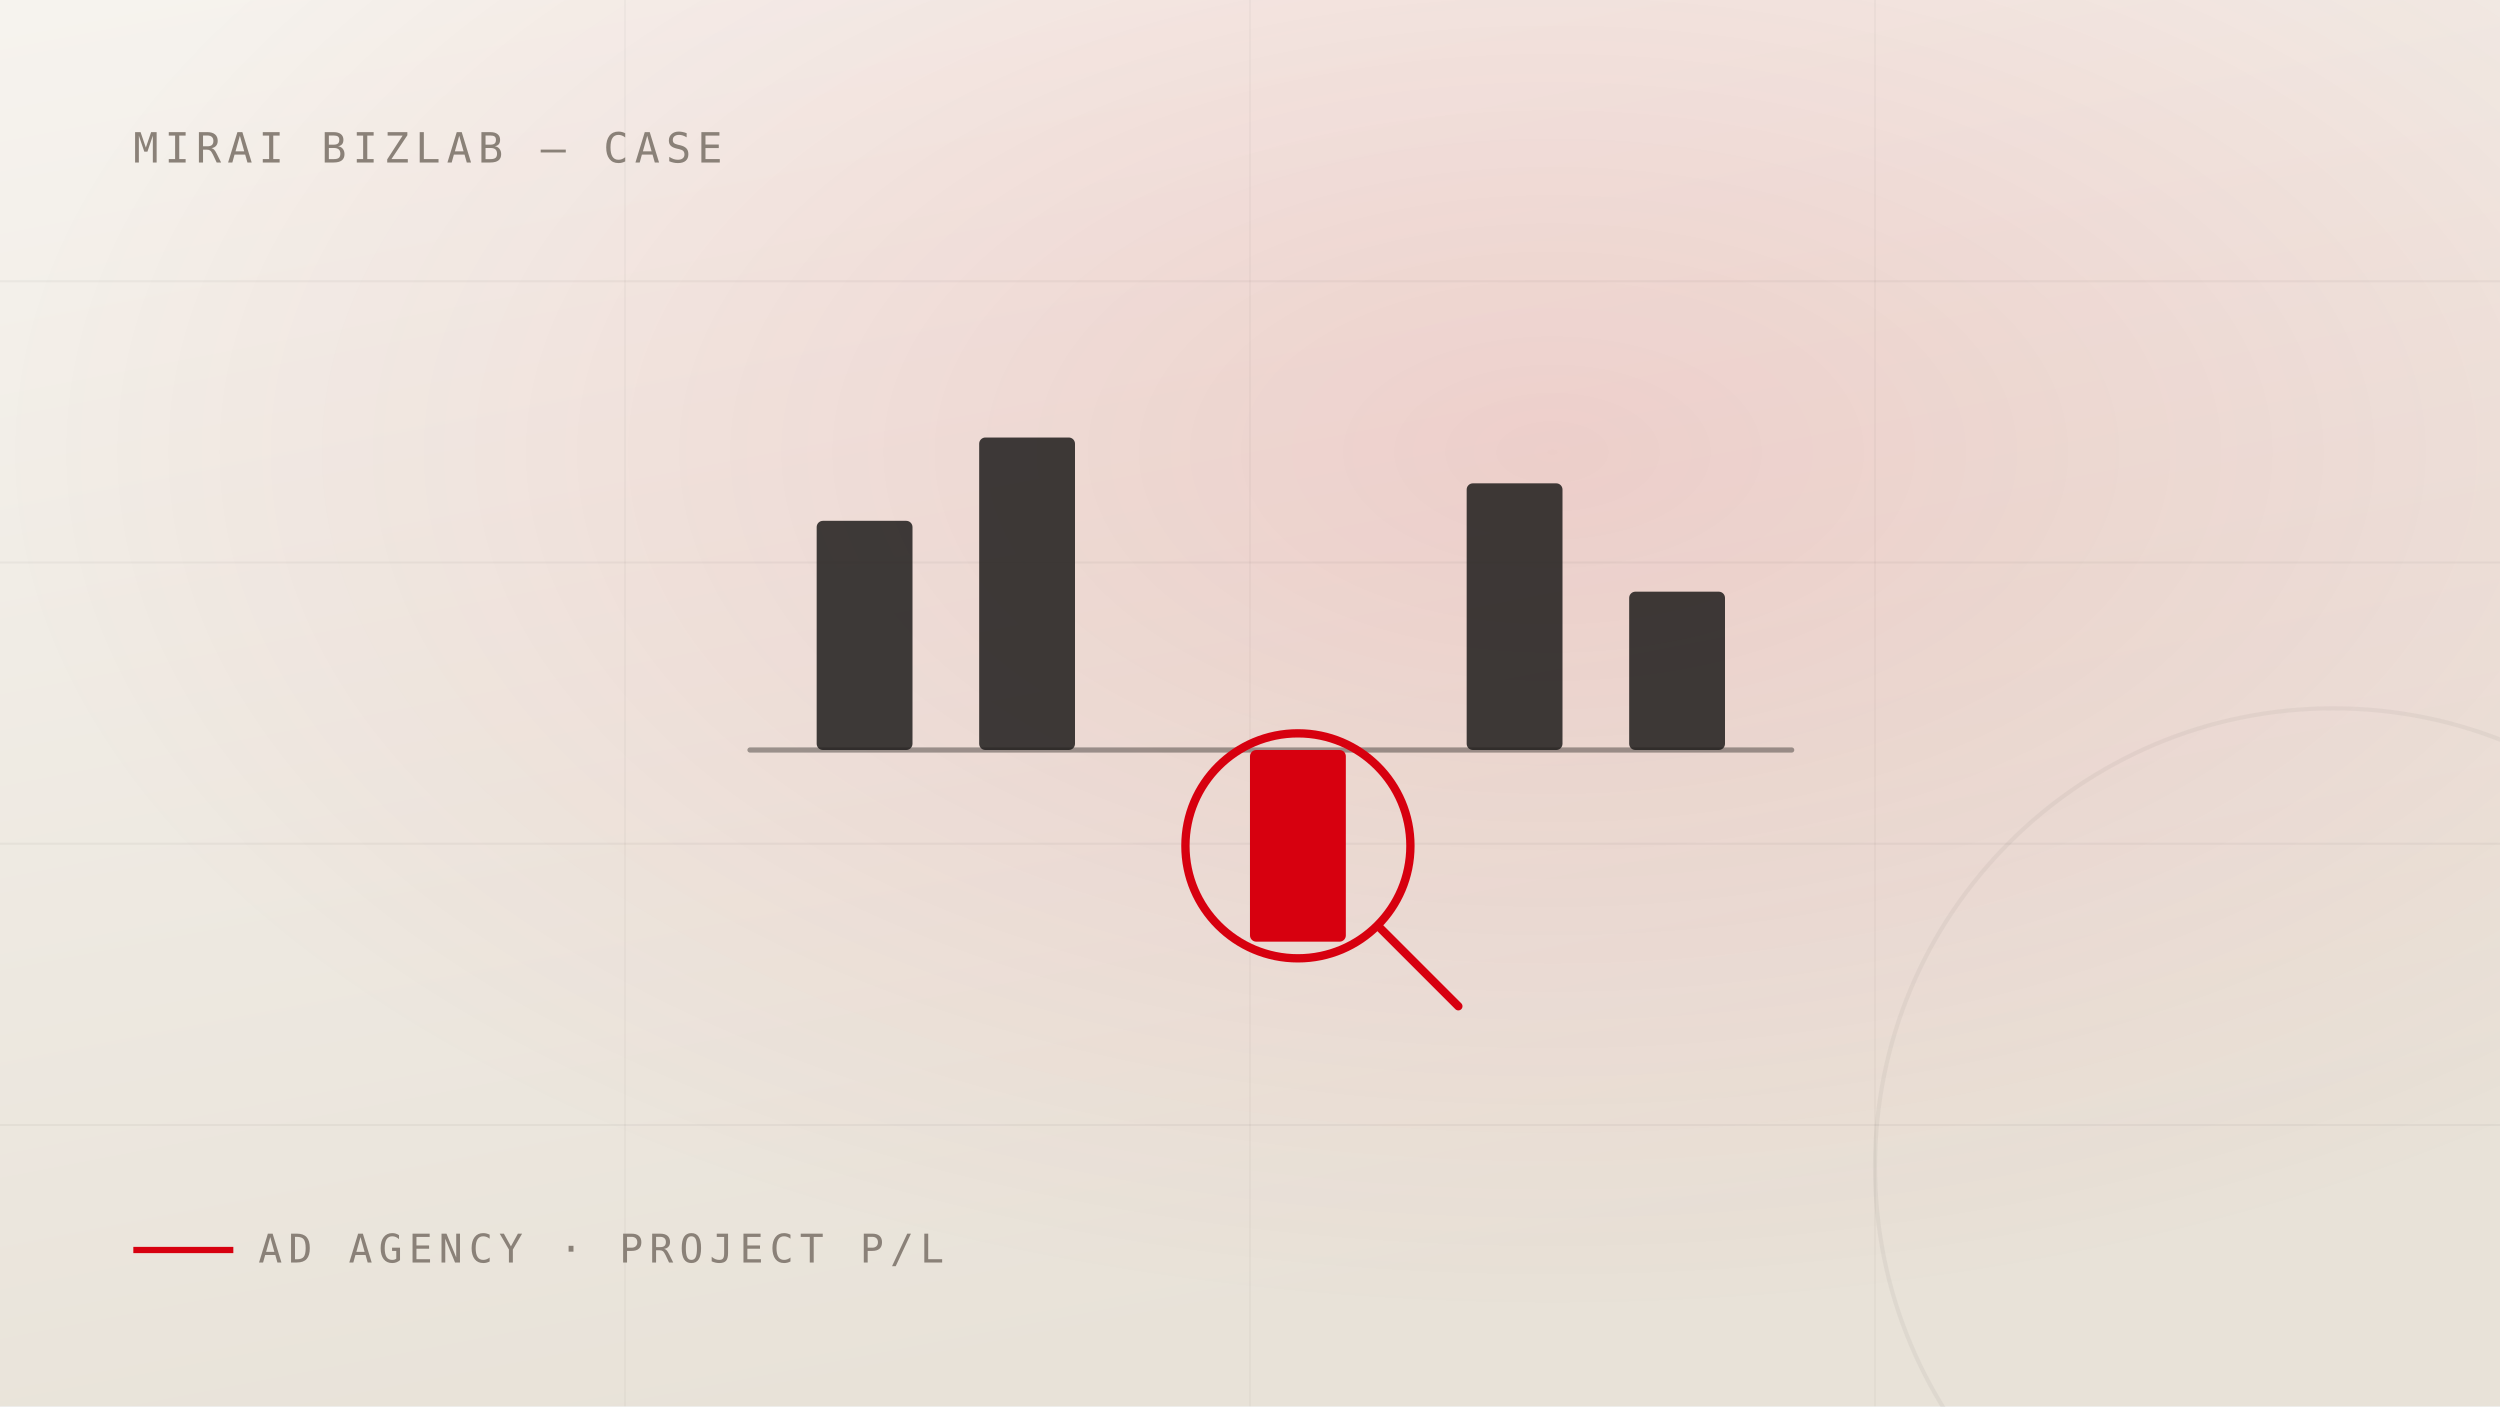
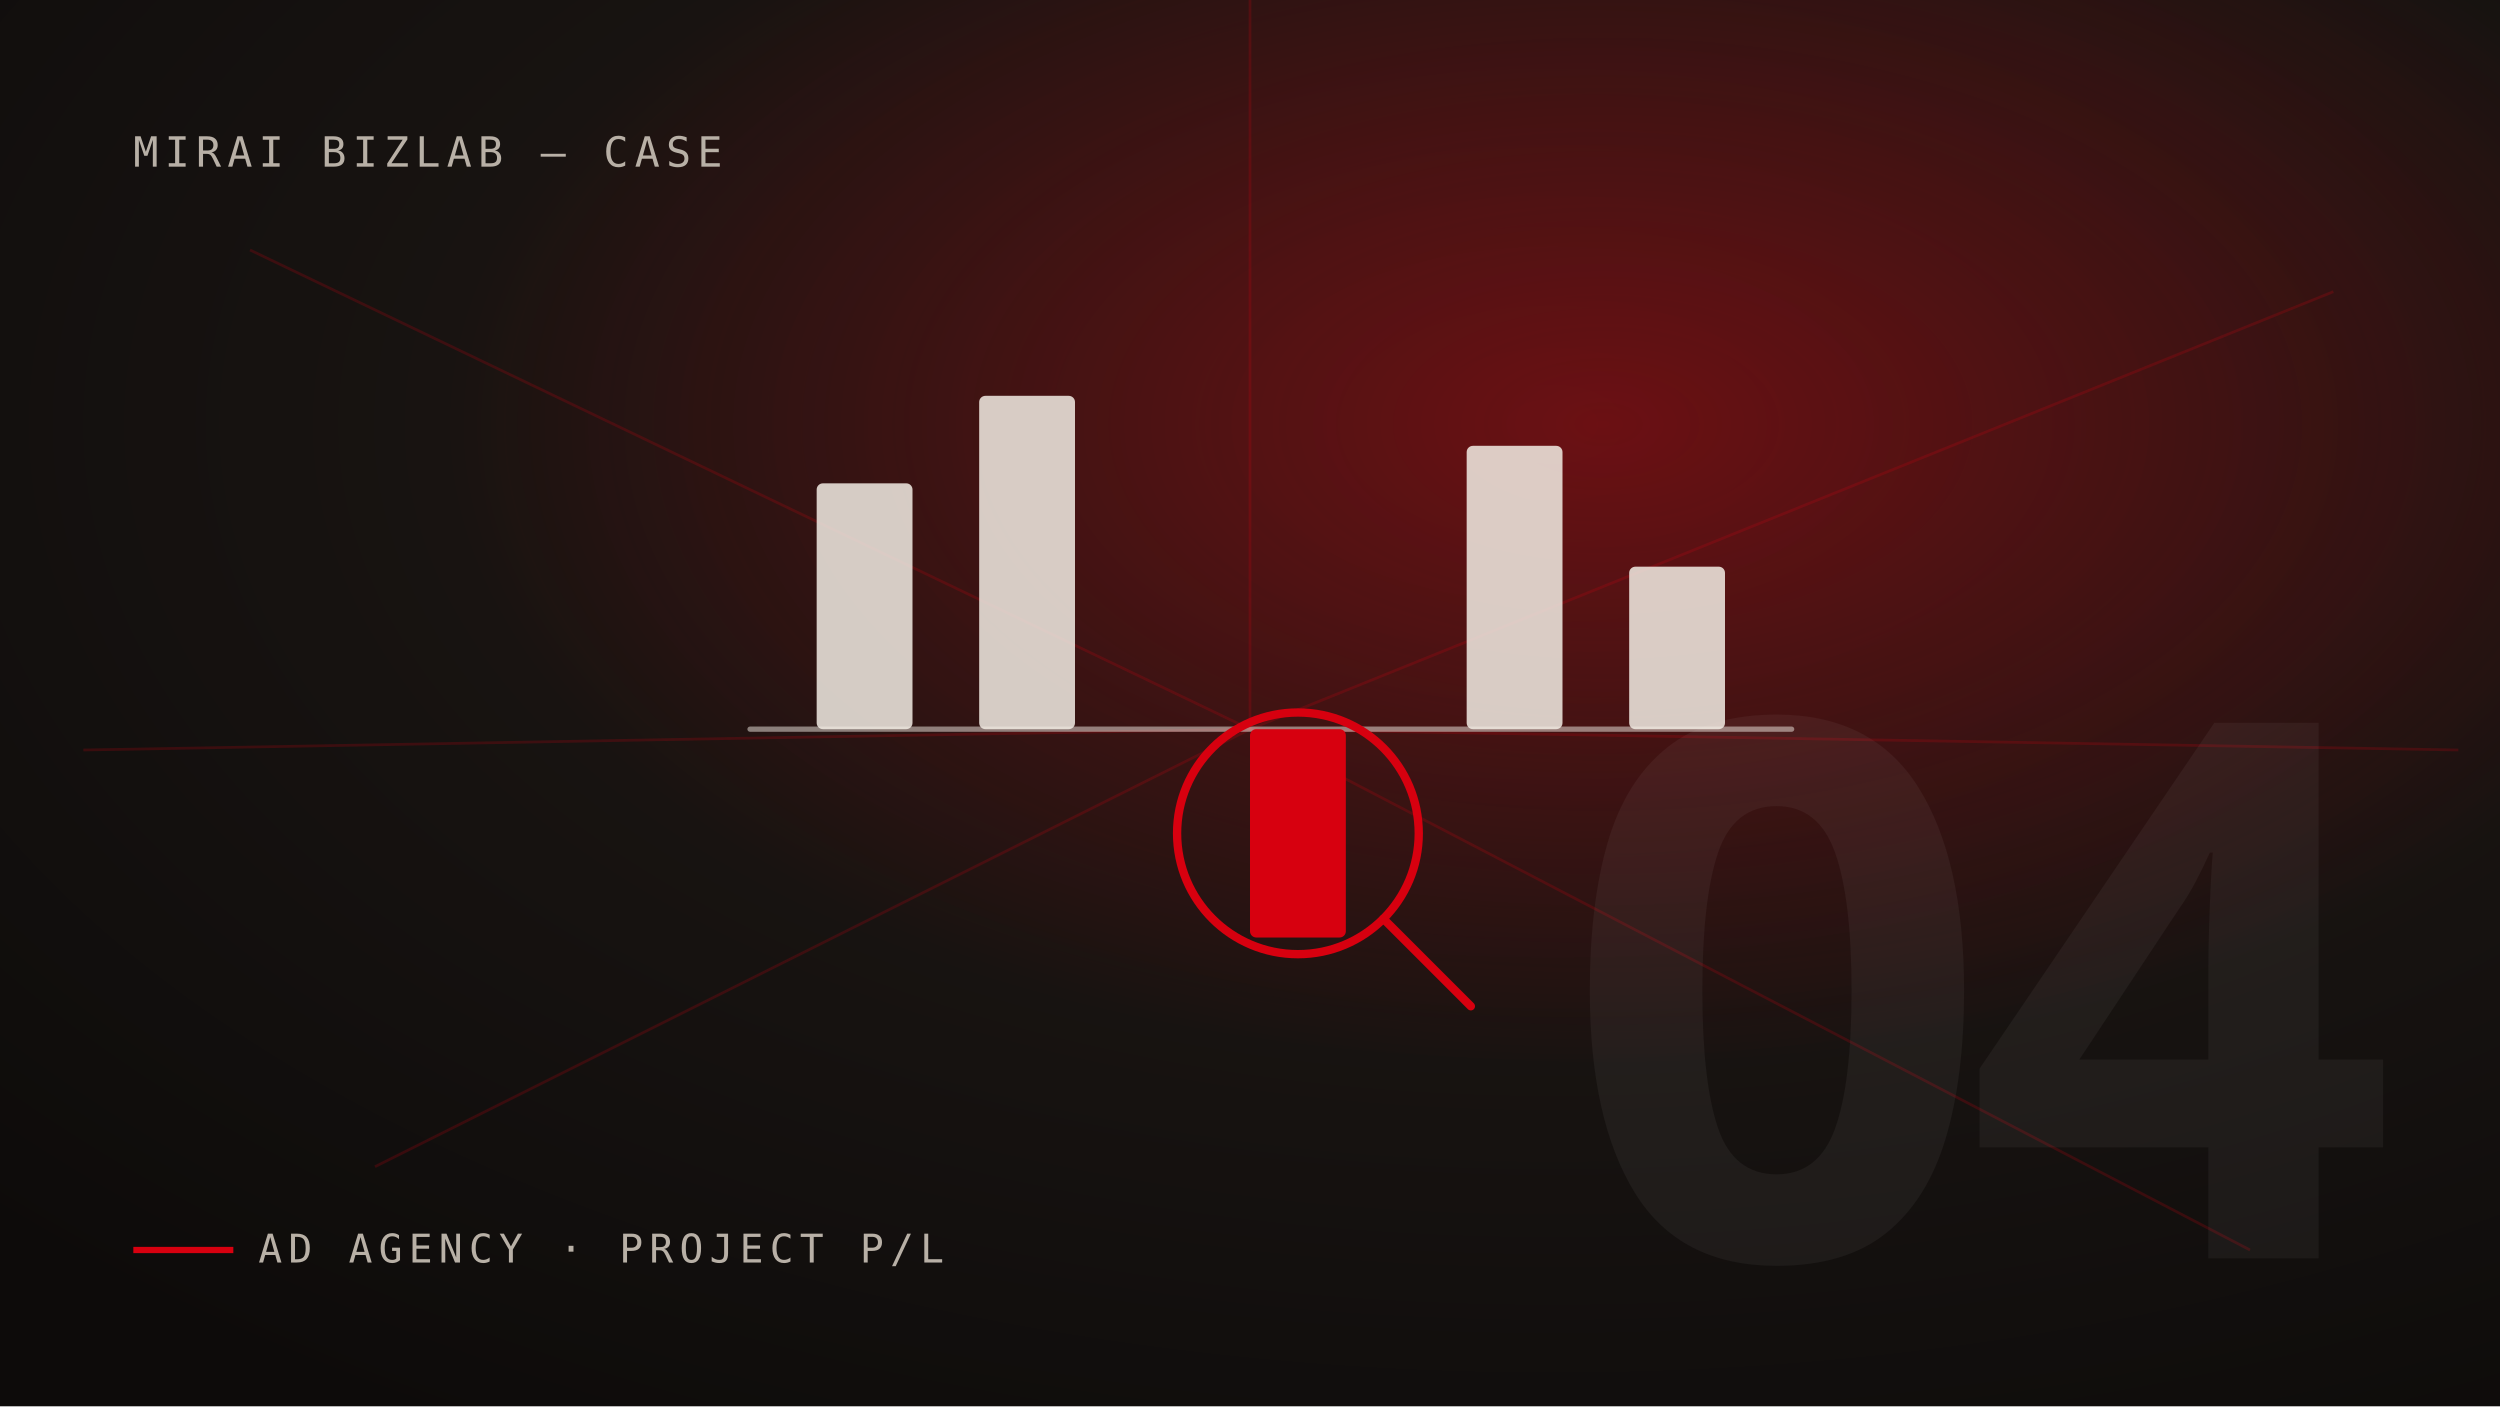
- <svg xmlns="http://www.w3.org/2000/svg" viewBox="0 0 1200 675" width="1200" height="675" role="img" aria-label="Project profit-and-loss bars with one loss bar under a magnifier">
+ <svg xmlns="http://www.w3.org/2000/svg" viewBox="0 0 1200 675" width="1200" height="675" role="img" aria-label="Project P/L with a loss bar, dramatic dark composition">
  <defs>
-     <linearGradient id="apP" x1="0" y1="0" x2="0.35" y2="1">
-       <stop offset="0" stop-color="#f6f3ee" />
-       <stop offset="1" stop-color="#e8e2d8" />
-     </linearGradient>
-     <radialGradient id="apG" cx="62%" cy="32%" r="62%">
-       <stop offset="0" stop-color="#d7000f" stop-opacity="0.12" />
+     <radialGradient id="r4bg" cx="62%" cy="30%" r="85%">
+       <stop offset="0" stop-color="#241b16" />
+       <stop offset="0.6" stop-color="#161210" />
+       <stop offset="1" stop-color="#0d0b0a" />
+     </radialGradient>
+     <radialGradient id="r4gl" cx="64%" cy="30%" r="46%">
+       <stop offset="0" stop-color="#d7000f" stop-opacity="0.4" />
      <stop offset="1" stop-color="#d7000f" stop-opacity="0" />
    </radialGradient>
  </defs>
-   <rect width="1200" height="675" fill="url(#apP)" />
-   <rect width="1200" height="675" fill="url(#apG)" />
-   <g stroke="#1f1d1b" stroke-opacity="0.045" stroke-width="1">
-     <line x1="0" y1="135" x2="1200" y2="135" />
-     <line x1="0" y1="270" x2="1200" y2="270" />
-     <line x1="0" y1="405" x2="1200" y2="405" />
-     <line x1="0" y1="540" x2="1200" y2="540" />
+   <rect width="1200" height="675" fill="url(#r4bg)" />
+   <g stroke="#d7000f" stroke-opacity="0.20" stroke-width="1.3">
+     <line x1="600" y1="350" x2="120" y2="120" />
+     <line x1="600" y1="350" x2="180" y2="560" />
+     <line x1="600" y1="350" x2="1120" y2="140" />
+     <line x1="600" y1="350" x2="1080" y2="600" />
+     <line x1="600" y1="350" x2="600" y2="-40" />
+     <line x1="600" y1="350" x2="40" y2="360" />
+     <line x1="600" y1="350" x2="1180" y2="360" />
  </g>
-   <g stroke="#1f1d1b" stroke-opacity="0.03" stroke-width="1">
-     <line x1="300" y1="0" x2="300" y2="675" />
-     <line x1="600" y1="0" x2="600" y2="675" />
-     <line x1="900" y1="0" x2="900" y2="675" />
+   <rect width="1200" height="675" fill="url(#r4gl)" />
+   <text x="1150" y="604" text-anchor="end" font-family="ui-sans-serif,system-ui,sans-serif" font-weight="800" font-size="360" fill="#ffffff" fill-opacity="0.05" letter-spacing="-12">04</text>
+   <line x1="360" y1="350" x2="860" y2="350" stroke="#f2ece4" stroke-opacity="0.5" stroke-width="2.5" stroke-linecap="round" />
+   <g fill="#f2ece4" fill-opacity="0.85">
+     <rect x="392" y="232" width="46" height="118" rx="3" />
+     <rect x="470" y="190" width="46" height="160" rx="3" />
+     <rect x="704" y="214" width="46" height="136" rx="3" />
+     <rect x="782" y="272" width="46" height="78" rx="3" />
  </g>
-   <circle cx="1120" cy="560" r="220" fill="none" stroke="#1f1d1b" stroke-opacity="0.05" stroke-width="2" />
-   <line x1="360" y1="360" x2="860" y2="360" stroke="#1f1d1b" stroke-opacity="0.4" stroke-width="2.5" stroke-linecap="round" />
-   <g fill="#1f1d1b" fill-opacity="0.85">
-     <rect x="392" y="250" width="46" height="110" rx="3" />
-     <rect x="470" y="210" width="46" height="150" rx="3" />
-     <rect x="704" y="232" width="46" height="128" rx="3" />
-     <rect x="782" y="284" width="46" height="76" rx="3" />
+   <rect x="600" y="350" width="46" height="100" rx="3" fill="#d7000f" />
+   <g stroke="#d7000f" stroke-width="4" fill="none" stroke-linecap="round">
+     <circle cx="623" cy="400" r="58" />
+     <line x1="664" y1="441" x2="706" y2="483" />
  </g>
-   <rect x="600" y="360" width="46" height="92" rx="3" fill="#d7000f" />
-   <g stroke="#d7000f" stroke-width="4" fill="none" stroke-linecap="round">
-     <circle cx="623" cy="406" r="54" />
-     <line x1="662" y1="445" x2="700" y2="483" />
-   </g>
-   <text x="64" y="78" font-family="ui-monospace, 'SFMono-Regular', Menlo, monospace" fill="#8a8178" font-size="20" letter-spacing="3">MIRAI BIZLAB — CASE</text>
+   <text x="64" y="80" font-family="ui-monospace, 'SFMono-Regular', Menlo, monospace" fill="#b8b0a6" font-size="20" letter-spacing="3">MIRAI BIZLAB — CASE</text>
  <line x1="64" y1="600" x2="112" y2="600" stroke="#d7000f" stroke-width="3" />
-   <text x="124" y="606" font-family="ui-monospace, 'SFMono-Regular', Menlo, monospace" fill="#8a8178" font-size="19" letter-spacing="3">AD AGENCY · PROJECT P/L</text>
+   <text x="124" y="606" font-family="ui-monospace, 'SFMono-Regular', Menlo, monospace" fill="#b8b0a6" font-size="19" letter-spacing="3">AD AGENCY · PROJECT P/L</text>
</svg>
